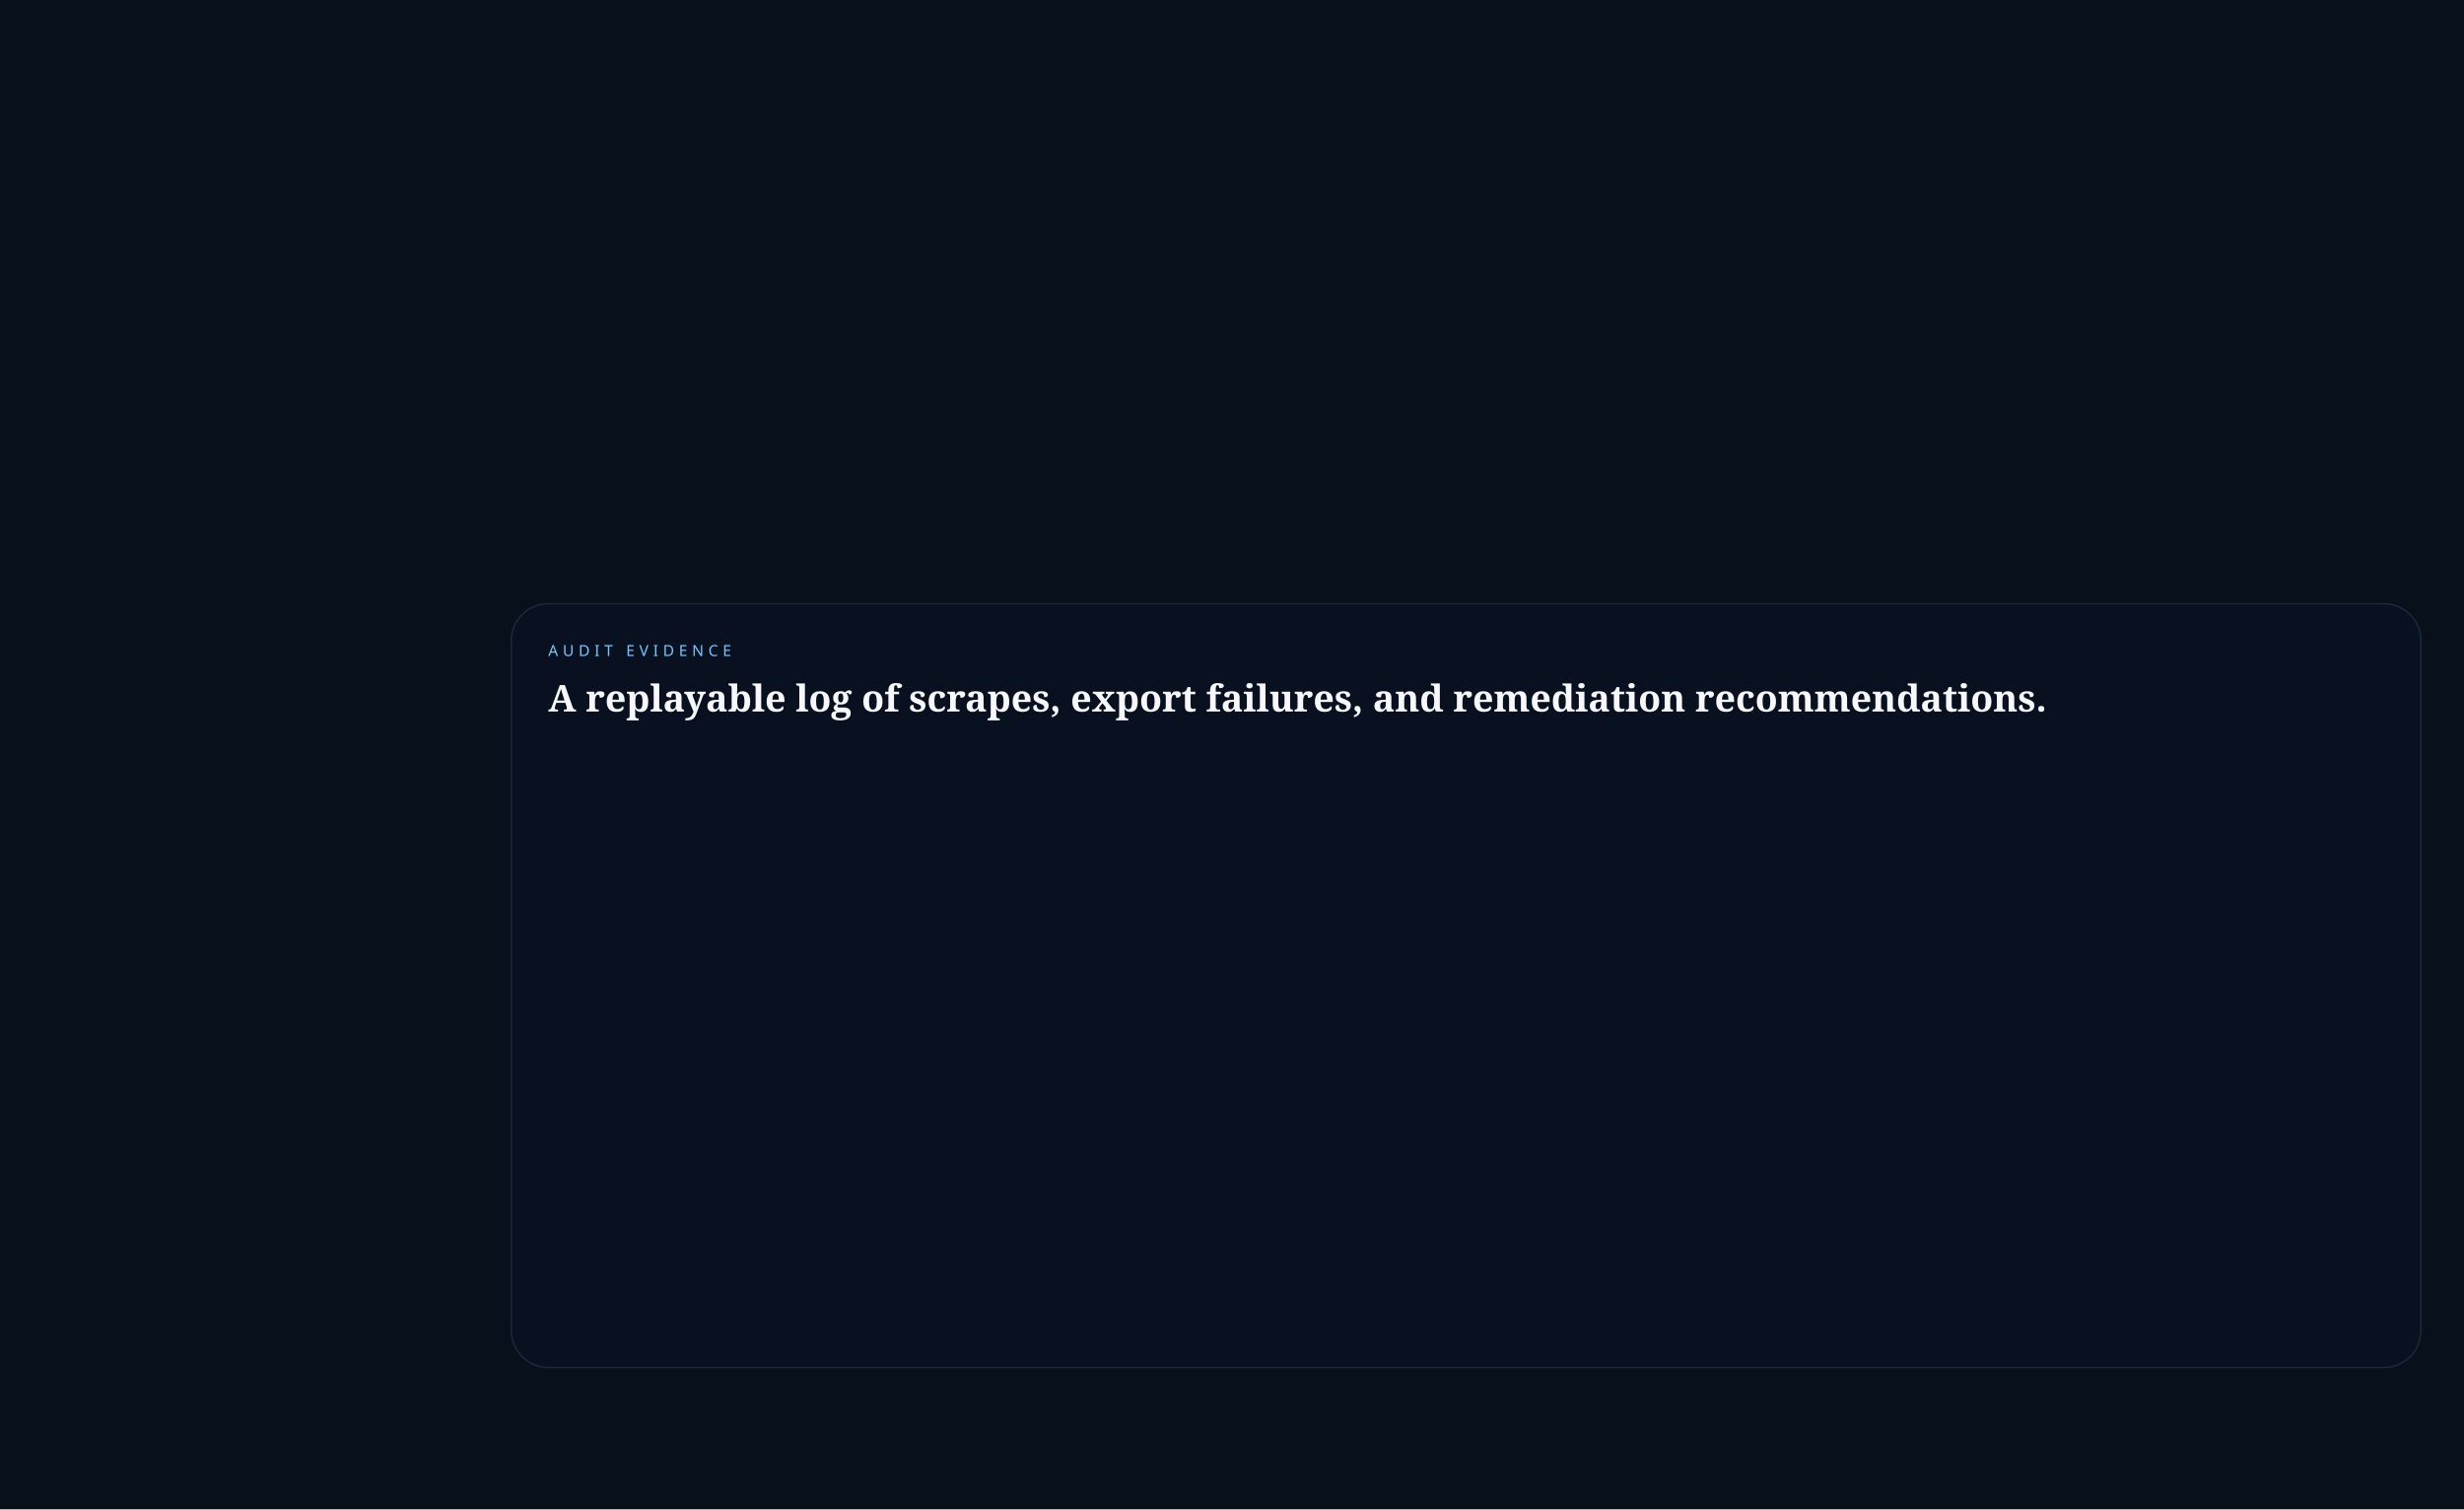
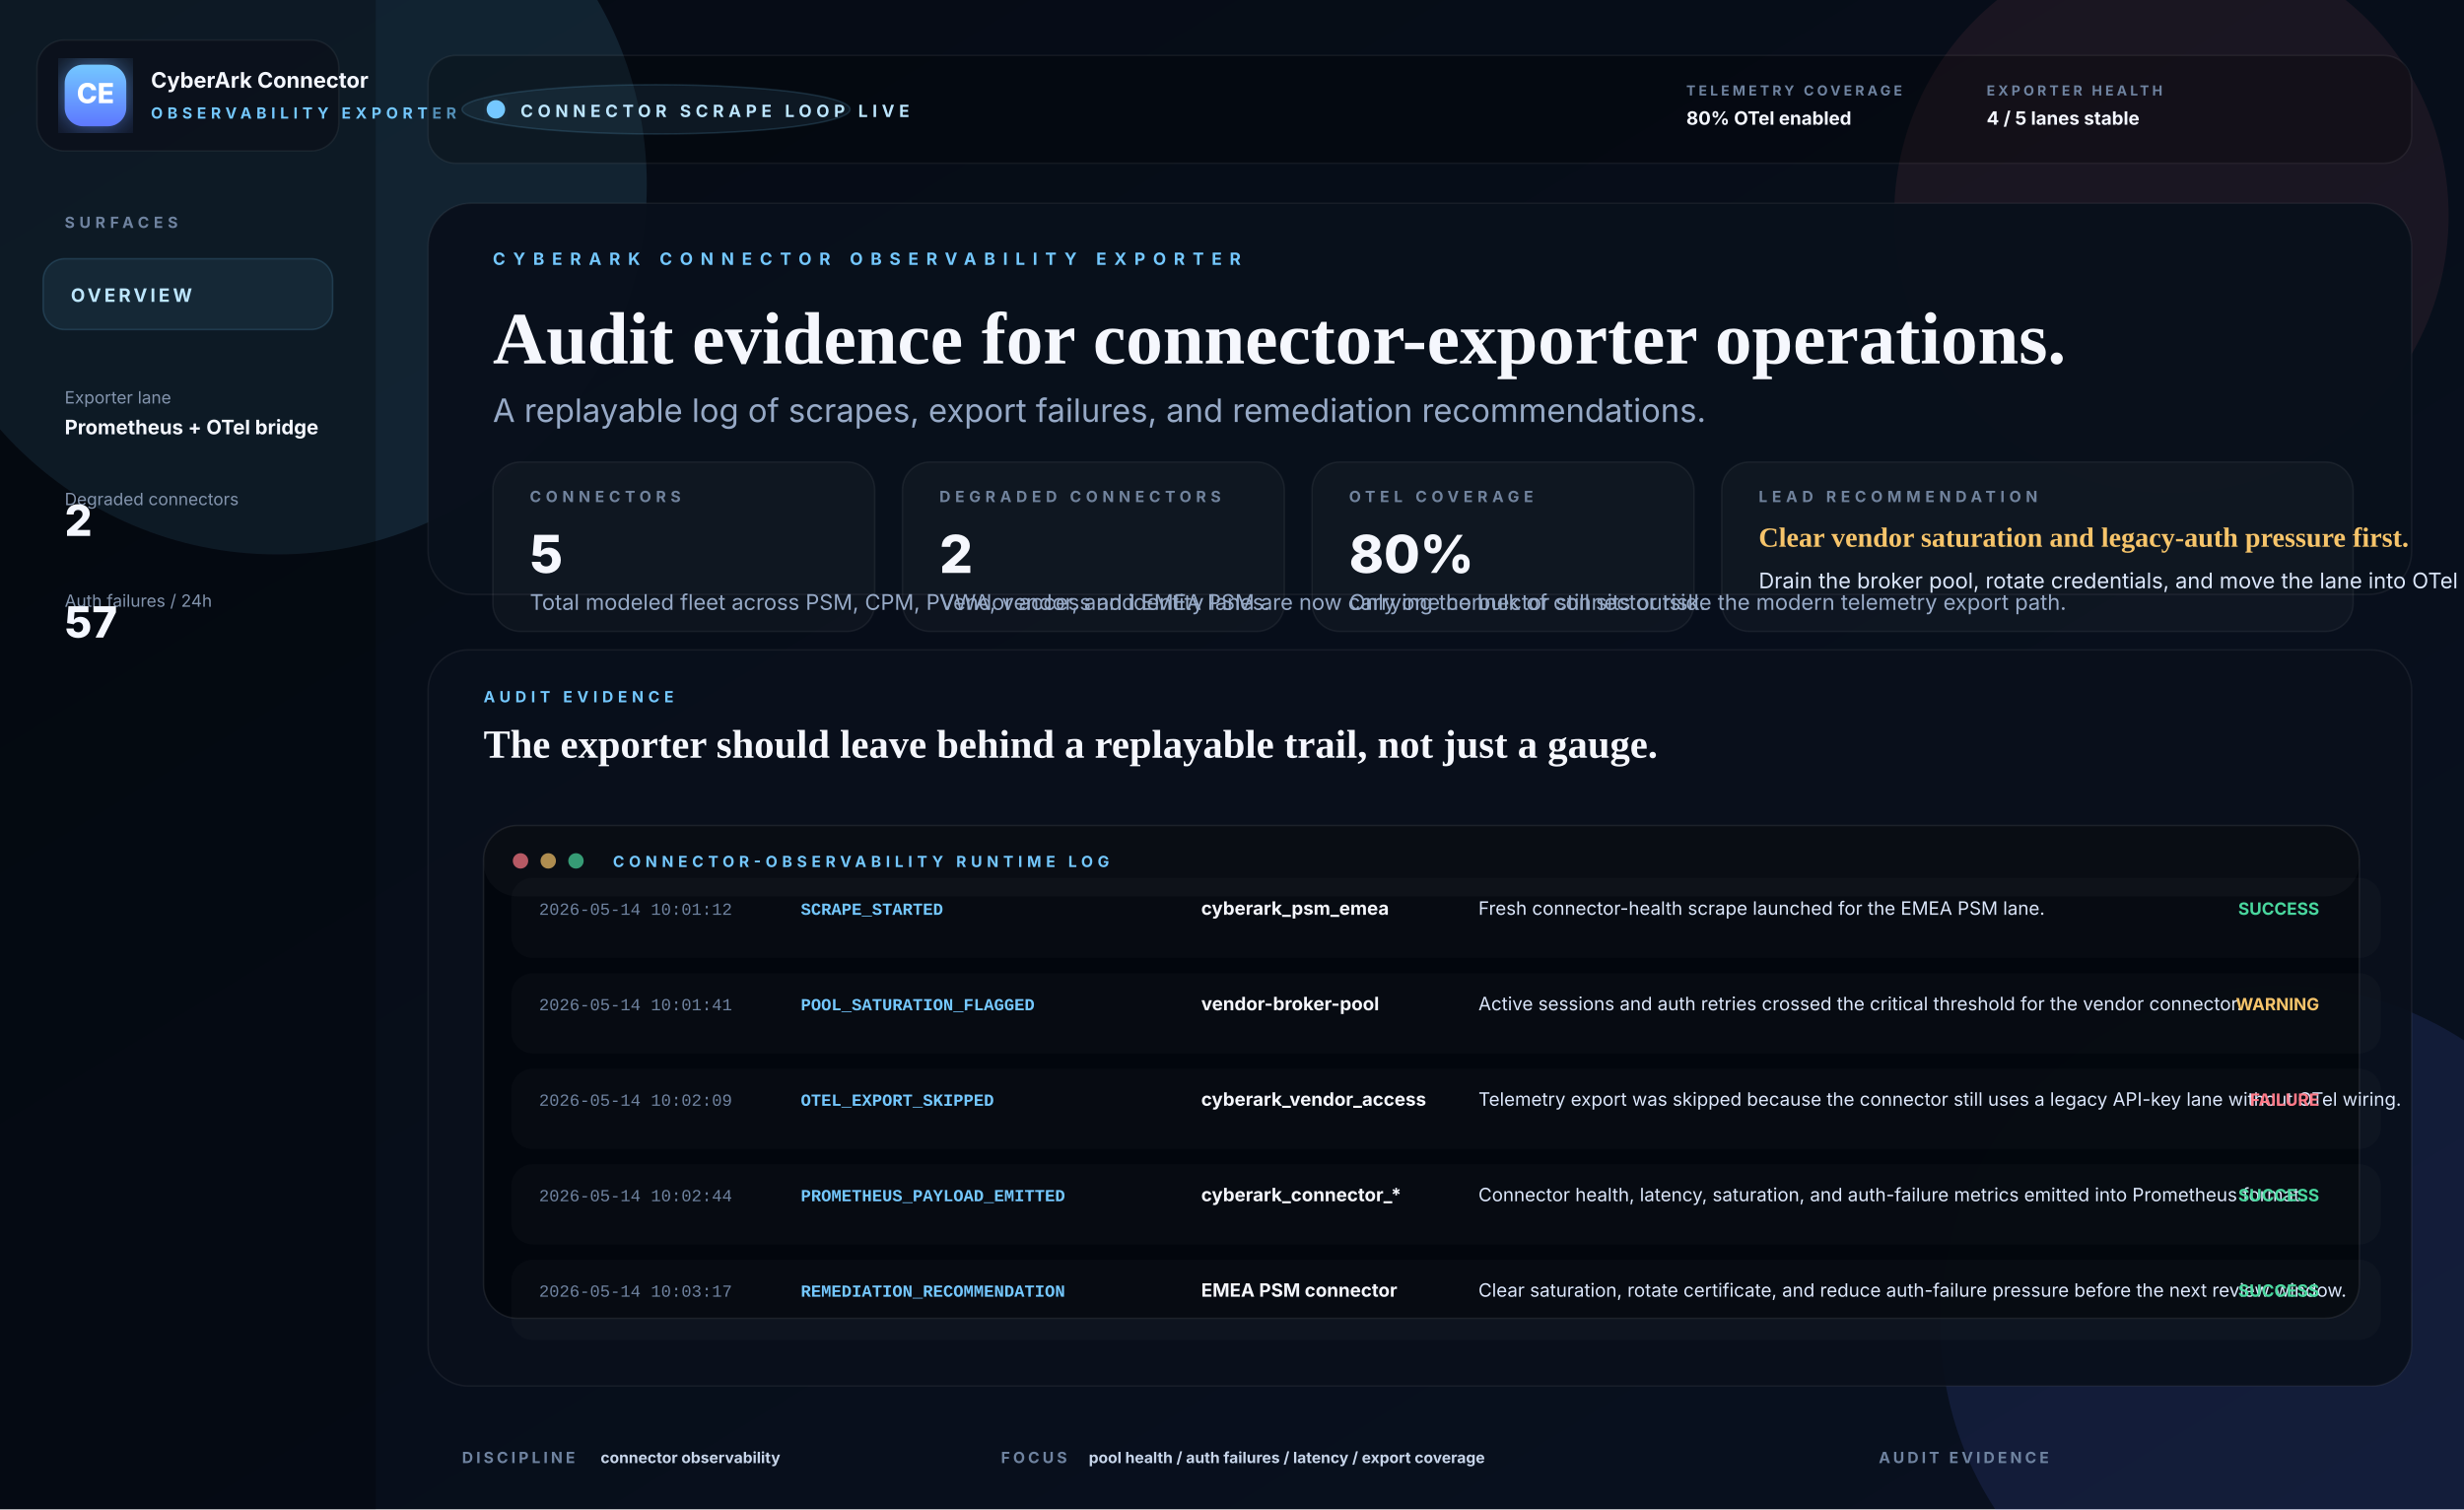
<svg xmlns="http://www.w3.org/2000/svg" width="1600" height="980" viewBox="0 0 1600 980">
-   <rect width="1600" height="980" fill="#07101b" />
-   <rect x="332" y="392" width="1240" height="496" rx="24" fill="rgba(10,18,33,0.88)" stroke="rgba(120,163,214,0.16)" />
-   <text x="356" y="426" fill="#74c8ff" font-size="10" font-family="Segoe UI" letter-spacing="3">AUDIT EVIDENCE</text>
-   <text x="356" y="462" fill="#f6f8fe" font-size="24" font-family="Georgia" font-weight="700">A replayable log of scrapes, export failures, and remediation recommendations.</text>
+   <defs>
+     <linearGradient id="bgFade" x1="0" x2="1" y1="0" y2="1">
+       <stop offset="0%" stop-color="#050b14" />
+       <stop offset="100%" stop-color="#091120" />
+     </linearGradient>
+     <linearGradient id="panelStroke" x1="0" x2="1" y1="0" y2="1">
+       <stop offset="0%" stop-color="rgba(117, 200, 255, 0.36)" />
+       <stop offset="100%" stop-color="rgba(93, 120, 255, 0.16)" />
+     </linearGradient>
+     <linearGradient id="blueBar" x1="0" x2="0" y1="0" y2="1">
+       <stop offset="0%" stop-color="#74c8ff" />
+       <stop offset="100%" stop-color="#5d78ff" />
+     </linearGradient>
+     <linearGradient id="goodBar" x1="0" x2="1" y1="0" y2="0">
+       <stop offset="0%" stop-color="#2f92d6" />
+       <stop offset="100%" stop-color="#49d79e" />
+     </linearGradient>
+     <linearGradient id="warnBar" x1="0" x2="1" y1="0" y2="0">
+       <stop offset="0%" stop-color="#4d8cf2" />
+       <stop offset="100%" stop-color="#f6c46a" />
+     </linearGradient>
+     <linearGradient id="hotBar" x1="0" x2="1" y1="0" y2="0">
+       <stop offset="0%" stop-color="#d14d6c" />
+       <stop offset="100%" stop-color="#ff7987" />
+     </linearGradient>
+     <filter id="glow">
+       <feGaussianBlur stdDeviation="14" result="blur" />
+       <feMerge>
+         <feMergeNode in="blur" />
+         <feMergeNode in="SourceGraphic" />
+       </feMerge>
+     </filter>
+   </defs>
+   <rect width="1600" height="980" fill="url(#bgFade)" />
+   <circle cx="180" cy="120" r="240" fill="rgba(116,200,255,0.12)" />
+   <circle cx="1410" cy="140" r="180" fill="rgba(255,121,135,0.08)" />
+   <circle cx="1480" cy="860" r="220" fill="rgba(93,120,255,0.12)" />
+   <rect x="0" y="0" width="244" height="980" fill="rgba(0,0,0,0.25)" />
+   <rect x="24" y="26" width="196" height="72" rx="18" fill="rgba(11,17,28,0.94)" stroke="rgba(255,255,255,0.06)" />
+   <rect x="42" y="42" width="40" height="40" rx="12" fill="url(#blueBar)" filter="url(#glow)" />
+   <text x="62" y="67" fill="#ffffff" font-size="18" text-anchor="middle" font-family="Inter, Segoe UI, sans-serif" font-weight="800">CE</text>
+   <text x="98" y="57" fill="#f4f7ff" font-size="14" font-family="Inter, Segoe UI, sans-serif" font-weight="700">CyberArk Connector</text>
+   <text x="98" y="77" fill="#74c8ff" font-size="10" letter-spacing="3" font-family="Inter, Segoe UI, sans-serif" font-weight="700">OBSERVABILITY EXPORTER</text>
+   <text x="42" y="148" fill="#6f83a0" font-size="10" letter-spacing="3" font-family="Inter, Segoe UI, sans-serif" font-weight="700">SURFACES</text>
+   <rect x="28" y="168" width="188" height="46" rx="14" fill="rgba(116,200,255,0.08)" stroke="rgba(116,200,255,0.16)" />
+   <text x="46" y="196" fill="#bde6ff" font-size="12" letter-spacing="2" font-family="Inter, Segoe UI, sans-serif" font-weight="700">OVERVIEW</text>
+   <text x="42" y="262" fill="#8394ad" font-size="11" font-family="Inter, Segoe UI, sans-serif">Exporter lane</text>
+   <text x="42" y="282" fill="#f4f7ff" font-size="13" font-family="Inter, Segoe UI, sans-serif" font-weight="700">Prometheus + OTel bridge</text>
+   <text x="42" y="328" fill="#8394ad" font-size="11" font-family="Inter, Segoe UI, sans-serif">Degraded connectors</text>
+   <text x="42" y="348" fill="#f4f7ff" font-size="28" font-family="Inter, Segoe UI, sans-serif" font-weight="800">2</text>
+   <text x="42" y="394" fill="#8394ad" font-size="11" font-family="Inter, Segoe UI, sans-serif">Auth failures / 24h</text>
+   <text x="42" y="414" fill="#f4f7ff" font-size="28" font-family="Inter, Segoe UI, sans-serif" font-weight="800">57</text>
+   <rect x="278" y="36" width="1288" height="70" rx="18" fill="rgba(0,0,0,0.28)" stroke="rgba(255,255,255,0.06)" />
+   <rect x="300" y="55" width="252" height="32" rx="999" fill="rgba(116,200,255,0.08)" stroke="rgba(116,200,255,0.16)" />
+   <circle cx="322" cy="71" r="6" fill="#74c8ff" filter="url(#glow)" />
+   <text x="338" y="76" fill="#bde6ff" font-size="11" letter-spacing="3" font-family="Inter, Segoe UI, sans-serif" font-weight="700">CONNECTOR SCRAPE LOOP LIVE</text>
+   <text x="1095" y="62" fill="#6f83a0" font-size="9" letter-spacing="2" font-family="Inter, Segoe UI, sans-serif" font-weight="700">TELEMETRY COVERAGE</text>
+   <text x="1095" y="81" fill="#f4f7ff" font-size="12" font-family="Inter, Segoe UI, sans-serif" font-weight="700">80% OTel enabled</text>
+   <text x="1290" y="62" fill="#6f83a0" font-size="9" letter-spacing="2" font-family="Inter, Segoe UI, sans-serif" font-weight="700">EXPORTER HEALTH</text>
+   <text x="1290" y="81" fill="#f4f7ff" font-size="12" font-family="Inter, Segoe UI, sans-serif" font-weight="700">4 / 5 lanes stable</text>
+   <rect x="278" y="132" width="1288" height="254" rx="28" fill="rgba(9,16,28,0.96)" stroke="rgba(255,255,255,0.06)" />
+   <text x="320" y="172" fill="#74c8ff" font-size="11" letter-spacing="5" font-family="Inter, Segoe UI, sans-serif" font-weight="700">CYBERARK CONNECTOR OBSERVABILITY EXPORTER</text>
+   <text x="320" y="236" fill="#f5f7fd" font-size="48" font-family="Georgia, Times New Roman, serif" font-weight="700">Audit evidence for connector-exporter operations.</text>
+   <text x="320" y="274" fill="#96a9c6" font-size="21" font-family="Inter, Segoe UI, sans-serif">A replayable log of scrapes, export failures, and remediation recommendations.</text>
+   <rect x="320" y="300" width="248" height="110" rx="18" fill="rgba(255,255,255,0.03)" stroke="rgba(255,255,255,0.06)" />
+   <text x="344" y="326" fill="#71839d" font-size="10" letter-spacing="3" font-family="Inter, Segoe UI, sans-serif" font-weight="700">CONNECTORS</text>
+   <text x="344" y="372" fill="#f5f7fd" font-size="34" font-family="Inter, Segoe UI, sans-serif" font-weight="800">5</text>
+   <text x="344" y="396" fill="#96a9c6" font-size="14" font-family="Inter, Segoe UI, sans-serif">Total modeled fleet across PSM, CPM, PVWA, vendor, and identity lanes.</text>
+   <rect x="586" y="300" width="248" height="110" rx="18" fill="rgba(255,255,255,0.03)" stroke="rgba(255,255,255,0.06)" />
+   <text x="610" y="326" fill="#71839d" font-size="10" letter-spacing="3" font-family="Inter, Segoe UI, sans-serif" font-weight="700">DEGRADED CONNECTORS</text>
+   <text x="610" y="372" fill="#f5f7fd" font-size="34" font-family="Inter, Segoe UI, sans-serif" font-weight="800">2</text>
+   <text x="610" y="396" fill="#96a9c6" font-size="14" font-family="Inter, Segoe UI, sans-serif">Vendor access and EMEA PSM are now carrying the bulk of connector risk.</text>
+   <rect x="852" y="300" width="248" height="110" rx="18" fill="rgba(255,255,255,0.03)" stroke="rgba(255,255,255,0.06)" />
+   <text x="876" y="326" fill="#71839d" font-size="10" letter-spacing="3" font-family="Inter, Segoe UI, sans-serif" font-weight="700">OTEL COVERAGE</text>
+   <text x="876" y="372" fill="#f5f7fd" font-size="34" font-family="Inter, Segoe UI, sans-serif" font-weight="800">80%</text>
+   <text x="876" y="396" fill="#96a9c6" font-size="14" font-family="Inter, Segoe UI, sans-serif">Only one connector still sits outside the modern telemetry export path.</text>
+   <rect x="1118" y="300" width="410" height="110" rx="18" fill="rgba(255,255,255,0.03)" stroke="rgba(255,255,255,0.06)" />
+   <text x="1142" y="326" fill="#71839d" font-size="10" letter-spacing="3" font-family="Inter, Segoe UI, sans-serif" font-weight="700">LEAD RECOMMENDATION</text>
+   <text x="1142" y="355" fill="#f6c46a" font-size="18" font-family="Georgia, Times New Roman, serif" font-weight="700">Clear vendor saturation and legacy-auth pressure first.</text>
+   <text x="1142" y="382" fill="#dce7fb" font-size="14" font-family="Inter, Segoe UI, sans-serif">Drain the broker pool, rotate credentials, and move the lane into OTel before the next review window.</text>
+   <rect x="278" y="422" width="1288" height="478" rx="26" fill="rgba(9,16,28,0.92)" stroke="rgba(255,255,255,0.06)" />
+   <text x="314" y="456" fill="#74c8ff" font-size="10" letter-spacing="3" font-family="Inter, Segoe UI, sans-serif" font-weight="700">AUDIT EVIDENCE</text>
+   <text x="314" y="492" fill="#f5f7fd" font-size="26" font-family="Georgia, Times New Roman, serif" font-weight="700">The exporter should leave behind a replayable trail, not just a gauge.</text>
+   <rect x="314" y="536" width="1218" height="320" rx="22" fill="rgba(2,6,12,0.90)" stroke="rgba(255,255,255,0.08)" />
+   <rect x="314" y="536" width="1218" height="46" rx="22" fill="rgba(255,255,255,0.03)" />
+   <circle cx="338" cy="559" r="5" fill="rgba(255,121,135,0.7)" />
+   <circle cx="356" cy="559" r="5" fill="rgba(246,196,106,0.7)" />
+   <circle cx="374" cy="559" r="5" fill="rgba(73,215,158,0.7)" />
+   <text x="398" y="563" fill="#74c8ff" font-size="10" letter-spacing="3" font-family="Inter, Segoe UI, sans-serif" font-weight="700">CONNECTOR-OBSERVABILITY RUNTIME LOG</text>
+   <rect x="332" y="570" width="1214" height="52" rx="14" fill="rgba(255,255,255,0.02)" />
+   <text x="350" y="594" fill="#6f83a0" font-size="11" font-family="Consolas, 'Courier New', monospace">2026-05-14 10:01:12</text>
+   <text x="520" y="594" fill="#74c8ff" font-size="11" font-family="Consolas, 'Courier New', monospace" font-weight="700">SCRAPE_STARTED</text>
+   <text x="780" y="594" fill="#f5f7fd" font-size="12" font-family="Inter, Segoe UI, sans-serif" font-weight="700">cyberark_psm_emea</text>
+   <text x="960" y="594" fill="#dce7fb" font-size="12" font-family="Inter, Segoe UI, sans-serif">Fresh connector-health scrape launched for the EMEA PSM lane.</text>
+   <text x="1506" y="594" text-anchor="end" fill="#49d79e" font-size="11" font-family="Inter, Segoe UI, sans-serif" font-weight="700">SUCCESS</text>
+   <rect x="332" y="632" width="1214" height="52" rx="14" fill="rgba(255,255,255,0.02)" />
+   <text x="350" y="656" fill="#6f83a0" font-size="11" font-family="Consolas, 'Courier New', monospace">2026-05-14 10:01:41</text>
+   <text x="520" y="656" fill="#74c8ff" font-size="11" font-family="Consolas, 'Courier New', monospace" font-weight="700">POOL_SATURATION_FLAGGED</text>
+   <text x="780" y="656" fill="#f5f7fd" font-size="12" font-family="Inter, Segoe UI, sans-serif" font-weight="700">vendor-broker-pool</text>
+   <text x="960" y="656" fill="#dce7fb" font-size="12" font-family="Inter, Segoe UI, sans-serif">Active sessions and auth retries crossed the critical threshold for the vendor connector.</text>
+   <text x="1506" y="656" text-anchor="end" fill="#f6c46a" font-size="11" font-family="Inter, Segoe UI, sans-serif" font-weight="700">WARNING</text>
+   <rect x="332" y="694" width="1214" height="52" rx="14" fill="rgba(255,255,255,0.02)" />
+   <text x="350" y="718" fill="#6f83a0" font-size="11" font-family="Consolas, 'Courier New', monospace">2026-05-14 10:02:09</text>
+   <text x="520" y="718" fill="#74c8ff" font-size="11" font-family="Consolas, 'Courier New', monospace" font-weight="700">OTEL_EXPORT_SKIPPED</text>
+   <text x="780" y="718" fill="#f5f7fd" font-size="12" font-family="Inter, Segoe UI, sans-serif" font-weight="700">cyberark_vendor_access</text>
+   <text x="960" y="718" fill="#dce7fb" font-size="12" font-family="Inter, Segoe UI, sans-serif">Telemetry export was skipped because the connector still uses a legacy API-key lane without OTel wiring.</text>
+   <text x="1506" y="718" text-anchor="end" fill="#ff7987" font-size="11" font-family="Inter, Segoe UI, sans-serif" font-weight="700">FAILURE</text>
+   <rect x="332" y="756" width="1214" height="52" rx="14" fill="rgba(255,255,255,0.02)" />
+   <text x="350" y="780" fill="#6f83a0" font-size="11" font-family="Consolas, 'Courier New', monospace">2026-05-14 10:02:44</text>
+   <text x="520" y="780" fill="#74c8ff" font-size="11" font-family="Consolas, 'Courier New', monospace" font-weight="700">PROMETHEUS_PAYLOAD_EMITTED</text>
+   <text x="780" y="780" fill="#f5f7fd" font-size="12" font-family="Inter, Segoe UI, sans-serif" font-weight="700">cyberark_connector_*</text>
+   <text x="960" y="780" fill="#dce7fb" font-size="12" font-family="Inter, Segoe UI, sans-serif">Connector health, latency, saturation, and auth-failure metrics emitted into Prometheus format.</text>
+   <text x="1506" y="780" text-anchor="end" fill="#49d79e" font-size="11" font-family="Inter, Segoe UI, sans-serif" font-weight="700">SUCCESS</text>
+   <rect x="332" y="818" width="1214" height="52" rx="14" fill="rgba(255,255,255,0.02)" />
+   <text x="350" y="842" fill="#6f83a0" font-size="11" font-family="Consolas, 'Courier New', monospace">2026-05-14 10:03:17</text>
+   <text x="520" y="842" fill="#74c8ff" font-size="11" font-family="Consolas, 'Courier New', monospace" font-weight="700">REMEDIATION_RECOMMENDATION</text>
+   <text x="780" y="842" fill="#f5f7fd" font-size="12" font-family="Inter, Segoe UI, sans-serif" font-weight="700">EMEA PSM connector</text>
+   <text x="960" y="842" fill="#dce7fb" font-size="12" font-family="Inter, Segoe UI, sans-serif">Clear saturation, rotate certificate, and reduce auth-failure pressure before the next review window.</text>
+   <text x="1506" y="842" text-anchor="end" fill="#49d79e" font-size="11" font-family="Inter, Segoe UI, sans-serif" font-weight="700">SUCCESS</text>
+   <text x="300" y="950" fill="#6f83a0" font-size="10" letter-spacing="2" font-family="Inter, Segoe UI, sans-serif" font-weight="700">DISCIPLINE</text>
+   <text x="390" y="950" fill="#c7d5ea" font-size="10" font-family="Inter, Segoe UI, sans-serif" font-weight="700">connector observability</text>
+   <text x="650" y="950" fill="#6f83a0" font-size="10" letter-spacing="2" font-family="Inter, Segoe UI, sans-serif" font-weight="700">FOCUS</text>
+   <text x="707" y="950" fill="#c7d5ea" font-size="10" font-family="Inter, Segoe UI, sans-serif" font-weight="700">pool health / auth failures / latency / export coverage</text>
+   <text x="1220" y="950" fill="#6f83a0" font-size="10" letter-spacing="2" font-family="Inter, Segoe UI, sans-serif" font-weight="700">AUDIT EVIDENCE</text>
</svg>
